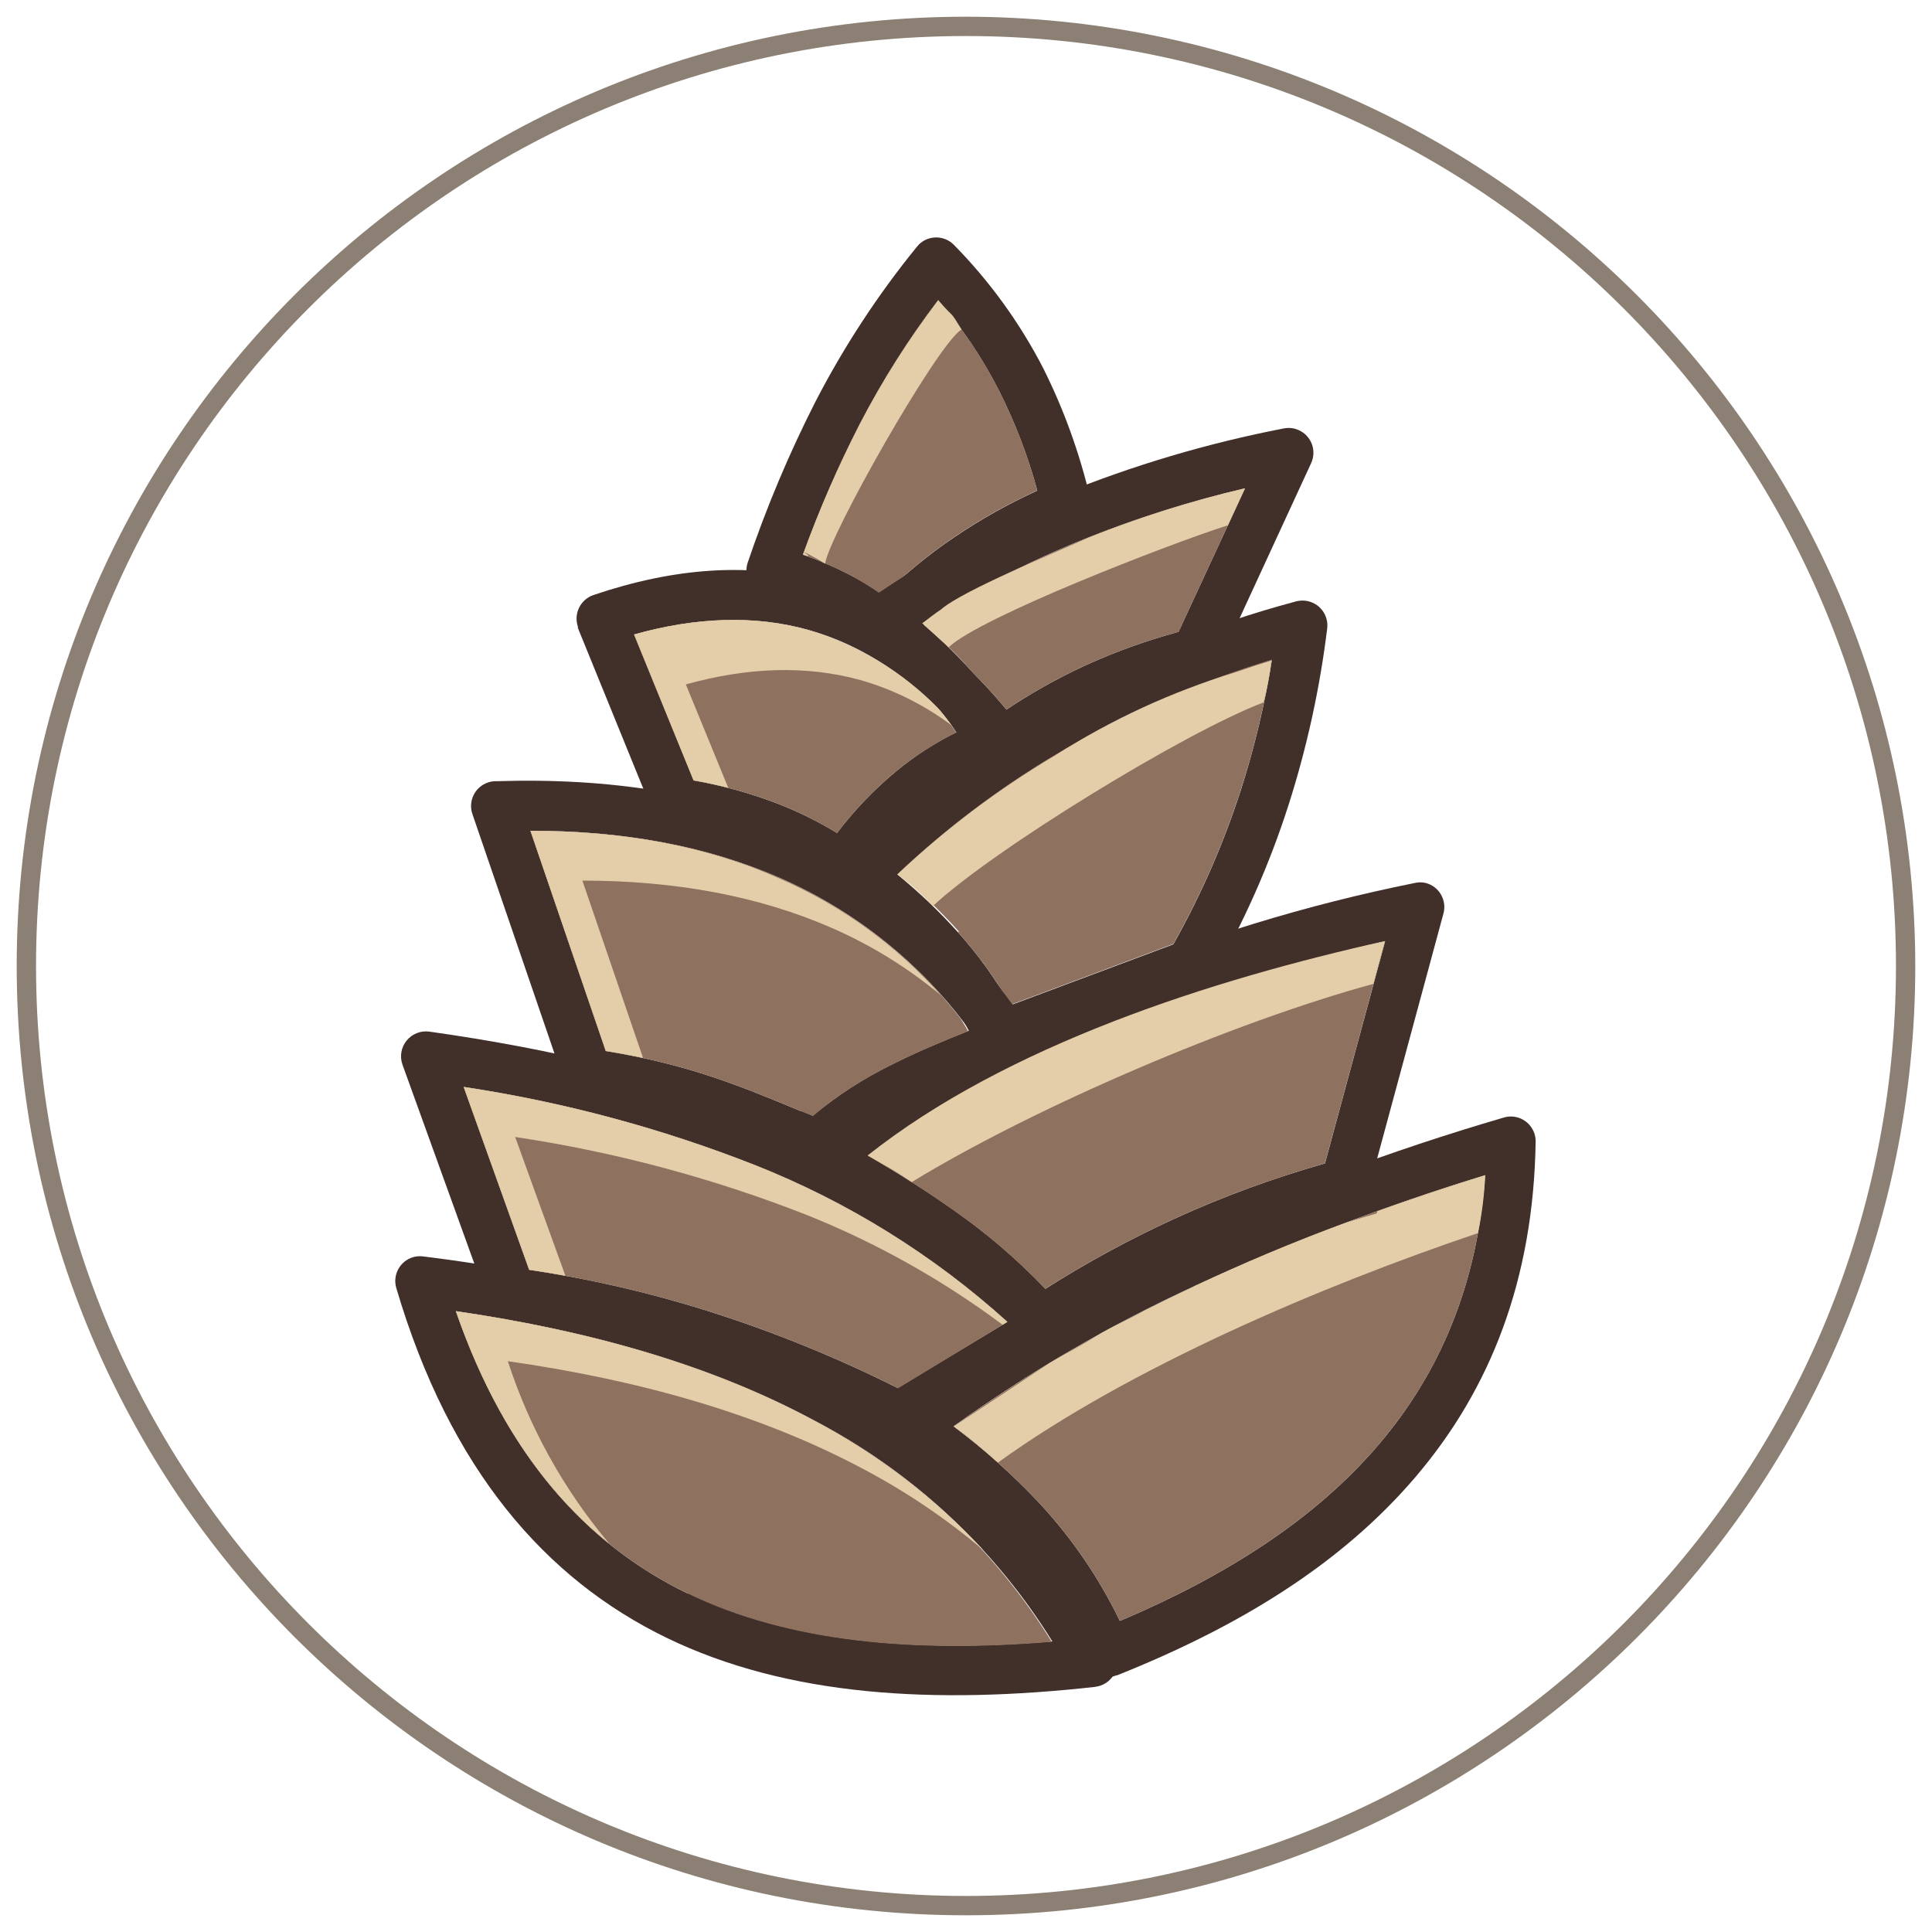
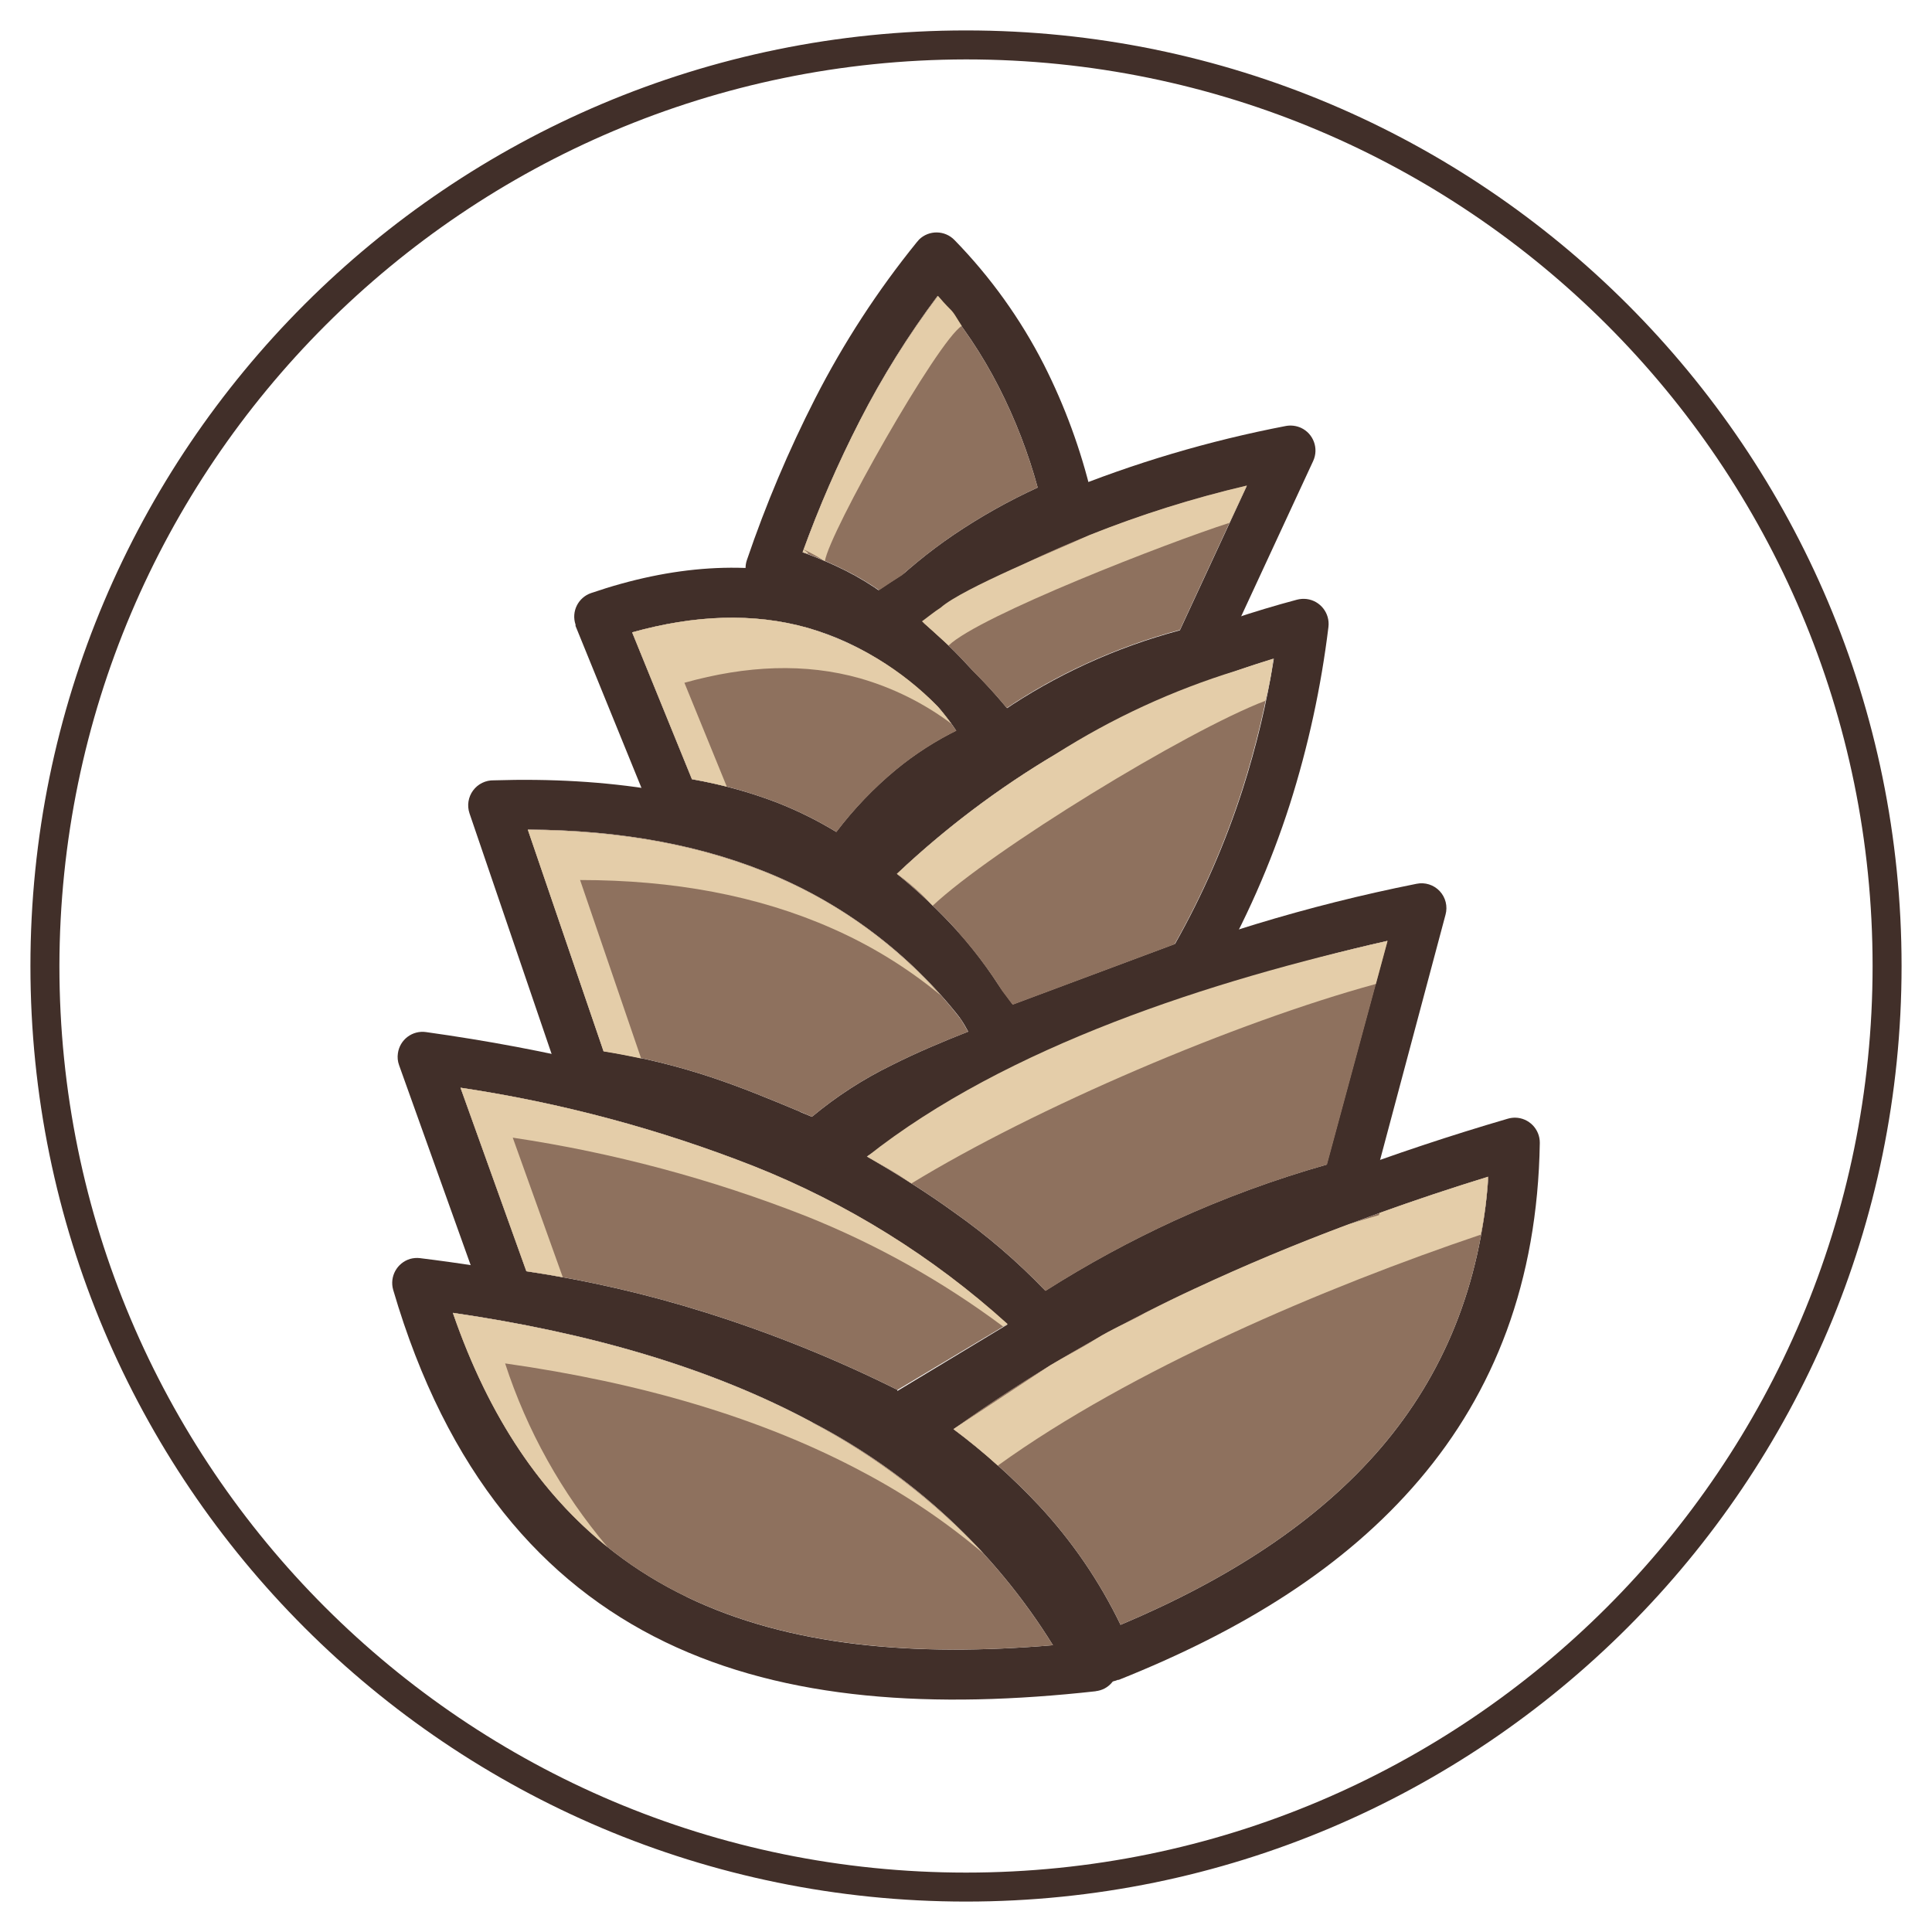
<svg xmlns="http://www.w3.org/2000/svg" viewBox="0 0 200 200">
  <defs>
-     <style>.cls-1{fill:#8c8074;}.cls-2{fill:#412f29;}.cls-3{fill:#8e715e;}.cls-3,.cls-4{fill-rule:evenodd;}.cls-4{fill:#e4cda9;}</style>
+     <style>.cls-1{fill:#412f29;}.cls-2{fill:#8e715e;}.cls-2,.cls-3{fill-rule:evenodd;}.cls-3{fill:#e4cda9;}</style>
  </defs>
  <g id="Layer_7" data-name="Layer 7">
-     <path class="cls-1" d="M100,3.73A96.27,96.27,0,1,1,3.73,100,96.27,96.27,0,0,1,100,3.73m0-2A98.27,98.27,0,1,0,198.27,100,98.39,98.39,0,0,0,100,1.73Z" />
-     <path class="cls-2" d="M113.42,174.62c-16.65,1.85-31.88,1-44.4-5.07s-22.44-17.38-28-36.23a2.57,2.57,0,0,1,1.75-3.18,2.54,2.54,0,0,1,1-.08h0c16.19,2,30.67,5.88,42.79,12.39s22.07,15.81,28.78,28.42a2.55,2.55,0,0,1-2,3.75Zm-42.17-9.7c10.57,5.1,23.47,6.18,37.69,5A63.6,63.6,0,0,0,84.19,147c-10.52-5.65-23-9.23-37-11.27,5.19,15,13.53,24.16,24,29.23" />
-     <path class="cls-2" d="M98.72,147.66a68.73,68.73,0,0,1,8.81,7.87,49.74,49.74,0,0,1,8.4,12.27c11-4.66,20.25-10.56,26.81-18.28,6.29-7.39,10.2-16.51,11-27.86a236.27,236.27,0,0,0-30.14,11.5,151.28,151.28,0,0,0-24.9,14.5m5,11.37a73,73,0,0,0-10.85-9.28h0a2.51,2.51,0,0,1-.52-.51,2.57,2.57,0,0,1,.46-3.6,153.5,153.5,0,0,1,28.59-17.12,247.89,247.89,0,0,1,34.29-12.83h0a2.47,2.47,0,0,1,.77-.11,2.57,2.57,0,0,1,2.53,2.59c-.22,14.32-4.7,25.63-12.39,34.67s-18.23,15.51-30.94,20.59l-.08,0a2.58,2.58,0,0,1-3.37-1.36A45,45,0,0,0,103.77,159" />
-     <path class="cls-2" d="M92.92,143.69l11.36-6.85A86.38,86.38,0,0,0,78.1,120.59,138.83,138.83,0,0,0,48,112.52l6.78,18.93a120.06,120.06,0,0,1,18.49,4.26,133.67,133.67,0,0,1,19.7,8m16.89-4.18-15.38,9.27a2.59,2.59,0,0,1-2.56.14,130.41,130.41,0,0,0-20.18-8.31,115.9,115.9,0,0,0-19-4.27,2.57,2.57,0,0,1-2.25-1.71L41.66,110.2h0a2.58,2.58,0,0,1,2.77-3.41c12.53,1.77,24.53,4.53,35.6,9a90.4,90.4,0,0,1,30.14,19.55,2.55,2.55,0,0,1-.36,4.14" />
-     <path class="cls-2" d="M89.82,119.61c3.11,1.8,6.13,3.69,9,5.73a62.51,62.51,0,0,1,9.4,8.08,111.46,111.46,0,0,1,13.3-7.23,108.38,108.38,0,0,1,15.64-5.75l6.23-23a165.82,165.82,0,0,0-27.61,8.78,178.24,178.24,0,0,0-25.95,13.41m6,9.91A123.54,123.54,0,0,0,83.67,122a2.52,2.52,0,0,1-1-.88,2.58,2.58,0,0,1,.75-3.56,185.33,185.33,0,0,1,30.36-16.15,173.6,173.6,0,0,1,32.66-10h0a2.45,2.45,0,0,1,1.17,0,2.57,2.57,0,0,1,1.82,3.14l-7.71,28.49a2.57,2.57,0,0,1-1.82,1.83,102.5,102.5,0,0,0-16.27,5.84,106.65,106.65,0,0,0-14.45,8.06h0a2.56,2.56,0,0,1-3.37-.47,55.22,55.22,0,0,0-10-8.92" />
-     <path class="cls-2" d="M83.57,120.84,81,119.76c-6.26-2.61-11.64-4.85-20.55-6.14a2.56,2.56,0,0,1-2.09-1.76L48.91,84.29A2.57,2.57,0,0,1,50.52,81a2.5,2.5,0,0,1,.89-.13c11.66-.37,22.24,1.25,31.48,5.32a53.92,53.92,0,0,1,23.64,20.27,2.58,2.58,0,0,1-.72,3.56,2.81,2.81,0,0,1-.58.28,109.51,109.51,0,0,0-10.57,4.46,34.13,34.13,0,0,0-8.23,5.58,2.58,2.58,0,0,1-2.86.47M82.94,115l1.2.5a40.65,40.65,0,0,1,8.2-5.31c2.54-1.28,5.24-2.42,8.06-3.53A48.36,48.36,0,0,0,80.82,90.92C73.18,87.56,64.48,86,54.91,86l7.8,22.8c8.63,1.4,14,3.65,20.23,6.24m22.29-4.69-3-1a2.56,2.56,0,0,0,3,1" />
-     <path class="cls-2" d="M92.89,90.52a56.83,56.83,0,0,1,6.29,6,43,43,0,0,1,5.43,7.54l16.85-6.3a86.68,86.68,0,0,0,7-16,91.85,91.85,0,0,0,3.21-13.44,103.48,103.48,0,0,0-20.7,8.85,92.3,92.3,0,0,0-18,13.3m2.45,9.42a54.28,54.28,0,0,0-7.89-7.17h0a1.86,1.86,0,0,1-.26-.23,2.56,2.56,0,0,1,0-3.63,98.39,98.39,0,0,1,21.2-16.16,111.29,111.29,0,0,1,25.68-10.44,2.66,2.66,0,0,1,1-.07,2.57,2.57,0,0,1,2.24,2.87,99.94,99.94,0,0,1-4,18.27,91.28,91.28,0,0,1-7.81,17.67,2.56,2.56,0,0,1-1.37,1.19l-19.65,7.35a2.57,2.57,0,0,1-3.4-1.21,37.29,37.29,0,0,0-5.73-8.44" />
-     <path class="cls-2" d="M71.8,80.79a46.92,46.92,0,0,1,8.54,2.34,38.94,38.94,0,0,1,6.31,3.1,38.41,38.41,0,0,1,6.13-6.4,31.89,31.89,0,0,1,6.54-4.18c-4.84-5.49-10.06-8.87-15.6-10.43S72,63.89,65.64,65.68Zm6.71,7.13a42.54,42.54,0,0,0-8.93-2.29h0a2.55,2.55,0,0,1-2-1.57L59.82,65h0a.58.58,0,0,0,0-.14,2.58,2.58,0,0,1,1.61-3.26c8.34-2.83,16.28-3.45,23.72-1.35S99.31,67.1,105.42,75a2.4,2.4,0,0,1,.52.89,2.57,2.57,0,0,1-1.6,3.27A26.75,26.75,0,0,0,96,83.79a34.76,34.76,0,0,0-6.58,7.33l-.09.14a2.57,2.57,0,0,1-3.59.57,31.61,31.61,0,0,0-7.26-3.91" />
-     <path class="cls-2" d="M95.47,64.54a51.71,51.71,0,0,1,4.47,4.25,34.58,34.58,0,0,1,3.84,4.94,59.53,59.53,0,0,1,8.54-4.83A62.15,62.15,0,0,1,122,65.41l6.88-14.85A114.69,114.69,0,0,0,111.76,56a99.74,99.74,0,0,0-16.29,8.5m.71,7.73a53.13,53.13,0,0,0-6.59-5.88h0a2.71,2.71,0,0,1-.55-.57,2.57,2.57,0,0,1,.64-3.57,105,105,0,0,1,20.13-11,123.42,123.42,0,0,1,23.09-6.86h0a2.53,2.53,0,0,1,1.57.19,2.56,2.56,0,0,1,1.26,3.4L126.2,68.6a2.56,2.56,0,0,1-1.75,1.49,57.13,57.13,0,0,0-10,3.48,54.78,54.78,0,0,0-9.86,5.87,2.5,2.5,0,0,1-.54.35,2.57,2.57,0,0,1-3.43-1.2,26.1,26.1,0,0,0-4.44-6.32" />
-     <path class="cls-2" d="M83.15,57.42a38.38,38.38,0,0,1,4.52,1.93,27.38,27.38,0,0,1,3.77,2.29,51,51,0,0,1,7.31-6,58.84,58.84,0,0,1,8.63-4.85,54.41,54.41,0,0,0-3.94-10.3,46.78,46.78,0,0,0-6.32-9.42A88.12,88.12,0,0,0,89,43.91a115.57,115.57,0,0,0-5.88,13.51m2.18,6.51a38,38,0,0,0-6.22-2.45h0l-.08,0a2.56,2.56,0,0,1-1.59-3.26,125.55,125.55,0,0,1,7-16.63,93,93,0,0,1,10.47-16,3.23,3.23,0,0,1,.25-.29,2.57,2.57,0,0,1,3.63.06A52.55,52.55,0,0,1,108,38.13a61.34,61.34,0,0,1,4.84,13.37,2.58,2.58,0,0,1-1.47,3.12,55.45,55.45,0,0,0-9.76,5.24,46.55,46.55,0,0,0-8.09,7h0a2.56,2.56,0,0,1-3.63.15,20.37,20.37,0,0,0-4.58-3.09" />
-     <path class="cls-3" d="M84.19,147c-10.52-5.64-23-9.23-37-11.27,5.19,15,13.53,24.16,24,29.23s23.47,6.18,37.69,5A63.6,63.6,0,0,0,84.19,147" />
-     <path class="cls-3" d="M123.62,133.16a151.28,151.28,0,0,0-24.9,14.5,68.73,68.73,0,0,1,8.81,7.87,49.74,49.74,0,0,1,8.4,12.27c11-4.66,20.25-10.56,26.81-18.28,6.29-7.39,10.2-16.5,11-27.86a236.85,236.85,0,0,0-30.14,11.5" />
-     <path class="cls-3" d="M108.21,133.42a111.46,111.46,0,0,1,13.3-7.23,108.38,108.38,0,0,1,15.64-5.75l6.23-23a167.17,167.17,0,0,0-27.62,8.78,178.65,178.65,0,0,0-25.94,13.41c3.11,1.8,6.13,3.69,9,5.73a62.51,62.51,0,0,1,9.4,8.08" />
-     <path class="cls-3" d="M104.28,136.84A86.38,86.38,0,0,0,78.1,120.59,138.83,138.83,0,0,0,48,112.52l6.78,18.93a121.24,121.24,0,0,1,18.49,4.26,133.67,133.67,0,0,1,19.7,8Z" />
-     <path class="cls-3" d="M84.14,115.52a40.65,40.65,0,0,1,8.2-5.31c2.48-1.25,5.12-2.37,7.88-3.46-.24-.43-.49-.86-.75-1.28A48.17,48.17,0,0,0,80.82,90.92C73.18,87.56,64.48,86,54.91,86l7.8,22.8c8.63,1.4,14,3.65,20.23,6.24Z" />
-     <path class="cls-3" d="M99.18,96.52a43.66,43.66,0,0,1,4.53,6c.37.47.73.94,1.09,1.43l16.66-6.23a86,86,0,0,0,7-16,91.85,91.85,0,0,0,3.21-13.44,103.48,103.48,0,0,0-20.7,8.85,92.3,92.3,0,0,0-18,13.3,56.83,56.83,0,0,1,6.29,6" />
-     <path class="cls-3" d="M86.65,86.24a38.1,38.1,0,0,1,6.13-6.41,32.15,32.15,0,0,1,6.22-4,27.72,27.72,0,0,0-1.91-2.51,31.21,31.21,0,0,0-13.38-8.07c-5.62-1.59-11.67-1.33-18.07.46L71.8,80.79a46.92,46.92,0,0,1,8.54,2.34,38.17,38.17,0,0,1,6.31,3.11" />
-     <path class="cls-3" d="M99.94,68.79c.28.3.54.6.8.89,1.17,1.16,2.32,2.41,3.45,3.77a59.27,59.27,0,0,1,8.13-4.55A62.15,62.15,0,0,1,122,65.41l6.88-14.85A114.69,114.69,0,0,0,111.76,56a100.89,100.89,0,0,0-15.11,7.75c-.34.3-.66.6-1,.91a50.5,50.5,0,0,1,4.28,4.09" />
-     <path class="cls-3" d="M93.49,59.71a52.45,52.45,0,0,1,5.26-4.09,58.84,58.84,0,0,1,8.63-4.85,54.41,54.41,0,0,0-3.94-10.3,46.78,46.78,0,0,0-6.32-9.42A88.12,88.12,0,0,0,89,43.91a115.57,115.57,0,0,0-5.88,13.51,38.38,38.38,0,0,1,4.52,1.93,28.59,28.59,0,0,1,3.34,2c.82-.56,1.65-1.1,2.48-1.63" />
-     <path class="cls-4" d="M84.19,147c-10.52-5.64-23-9.23-37-11.27,3.77,10.88,9.19,18.69,15.9,24.09a56.32,56.32,0,0,1-10.52-18.91c14,2,26.47,5.62,37,11.27a69.17,69.17,0,0,1,12.26,8.32A66.4,66.4,0,0,0,84.19,147" />
-     <path class="cls-4" d="M123.62,133.16q-2.66,1.25-5.23,2.55c-1.63.93-3.44,1.67-5,2.66s-3.19,1.8-4.74,2.73h0l-9.92,6.56a57.15,57.15,0,0,1,4.57,3.75C117,141.52,137,133.05,153,127.65a37.56,37.56,0,0,0,.75-6q-5.72,1.77-11.17,3.73l-.06.23c-1,.29-2.06.6-3.08.92-5.5,2-10.79,4.25-15.83,6.62" />
-     <path class="cls-4" d="M142.17,101.85l1.2-4.43c-18,4-39.19,10.81-53.55,22.19,2.15,1.26,2.53,1.4,4.56,2.76,12.76-7.79,33.34-16.58,47.79-20.52" />
-     <path class="cls-4" d="M104.28,136.84A86.38,86.38,0,0,0,78.1,120.59,138.83,138.83,0,0,0,48,112.52l6.78,18.93c1.25.18,2.49.39,3.75.62L53.33,117.7a139,139,0,0,1,30.15,8.06,89.68,89.68,0,0,1,20.31,11.38Z" />
-     <path class="cls-4" d="M97.36,103a47.75,47.75,0,0,0-16.54-12C73.18,87.56,64.48,86,54.91,86l7.8,22.8c1.36.22,2.64.46,3.86.72L60.29,91.16c9.57,0,18.27,1.58,25.91,4.94A47.09,47.09,0,0,1,97.36,103" />
-     <path class="cls-4" d="M130.81,72.71a31.9,31.9,0,0,0,.81-4.34c-1.28.4-2.53.81-3.78,1.24a75.64,75.64,0,0,0-18.63,8.6A92.64,92.64,0,0,0,92.89,90.52a24.68,24.68,0,0,1,3.68,3.28c6.09-5.73,26.07-18,34.24-21.09" />
-     <path class="cls-4" d="M98.5,75.07c-.44-.6-.91-1.19-1.41-1.78a31.21,31.21,0,0,0-13.38-8.07c-5.62-1.59-11.67-1.33-18.07.46L71.8,80.79c1.23.21,2.42.47,3.59.77L71,70.85c6.4-1.78,12.45-2,18.07-.45a29,29,0,0,1,9.41,4.67" />
-     <path class="cls-4" d="M98.21,67c3.22-3.08,22.65-10.62,28.91-12.63l1.77-3.83a114,114,0,0,0-16.21,5.11c-3.16,1.45-13.05,5.47-15.29,7.46-.58.36-1.35,1-1.92,1.41Z" />
-     <path class="cls-4" d="M99.53,34.09c-1.3-2.13-.65-1-2.41-3A88.12,88.12,0,0,0,89,43.91a115.57,115.57,0,0,0-5.88,13.51c1.62.58-.83-.77.56-.06.6.31,1.17.62,1.73,1,.45-3,11.6-22.67,14.09-24.22" />
+     <path class="cls-1" d="M100,6.15A93.85,93.85,0,1,1,6.15,100,94,94,0,0,1,100,6.15m0-3A96.85,96.85,0,1,0,196.85,100,96.85,96.85,0,0,0,100,3.15Z" />
+     <path class="cls-1" d="M113.5,175.07c-16.75,1.86-32.07,1-44.67-5.1S46.25,152.48,40.7,133.52a2.6,2.6,0,0,1,1.76-3.2,2.64,2.64,0,0,1,1-.08h0c16.28,2,30.84,5.92,43,12.47s22.2,15.9,28.95,28.59a2.58,2.58,0,0,1-1.06,3.49,2.63,2.63,0,0,1-.93.28Zm-42.42-9.76c10.63,5.13,23.61,6.22,37.92,5a63.93,63.93,0,0,0-24.91-23.07c-10.58-5.69-23.15-9.29-37.21-11.34,5.22,15.09,13.61,24.3,24.2,29.4" />
+     <path class="cls-1" d="M98.71,147.94a69,69,0,0,1,8.86,7.93A50,50,0,0,1,116,168.2c11.1-4.68,20.36-10.62,27-18.38,6.33-7.43,10.26-16.61,11.08-28a237.59,237.59,0,0,0-30.32,11.57,152.66,152.66,0,0,0-25.05,14.58m5.08,11.45a72.78,72.78,0,0,0-10.91-9.34h0a2.83,2.83,0,0,1-.53-.51,2.58,2.58,0,0,1,.47-3.62,153.06,153.06,0,0,1,28.76-17.22,248.68,248.68,0,0,1,34.5-12.92h0a2.76,2.76,0,0,1,.77-.11,2.59,2.59,0,0,1,2.55,2.61c-.23,14.41-4.74,25.79-12.47,34.87s-18.34,15.62-31.12,20.72l-.09,0a2.58,2.58,0,0,1-3.39-1.37,45.3,45.3,0,0,0-8.54-13.15" />
+     <path class="cls-1" d="M92.88,144l11.42-6.89A86.87,86.87,0,0,0,78,120.71a139.34,139.34,0,0,0-30.33-8.11l6.82,19a121.46,121.46,0,0,1,18.6,4.28,135.31,135.31,0,0,1,19.82,8m17-4.2L94.4,149.08a2.6,2.6,0,0,1-2.58.13,130.89,130.89,0,0,0-20.3-8.35,116.35,116.35,0,0,0-19.15-4.3,2.57,2.57,0,0,1-2.26-1.72l-8.8-24.58h0a2.49,2.49,0,0,1-.12-1.22,2.57,2.57,0,0,1,2.91-2.2c12.6,1.77,24.68,4.55,35.81,9.08a90.89,90.89,0,0,1,30.32,19.66,2.42,2.42,0,0,1,.52.62,2.59,2.59,0,0,1-.88,3.55" />
+     <path class="cls-1" d="M89.76,119.73c3.13,1.81,6.17,3.71,9,5.76a63.89,63.89,0,0,1,9.46,8.13,112.83,112.83,0,0,1,13.38-7.28,110.83,110.83,0,0,1,15.73-5.78l6.27-23.16a169.11,169.11,0,0,0-27.78,8.83,179.39,179.39,0,0,0-26.1,13.5m6,10a124.22,124.22,0,0,0-12.23-7.52,2.53,2.53,0,0,1-1-.9,2.59,2.59,0,0,1,.75-3.58,186.41,186.41,0,0,1,30.55-16.24,173.93,173.93,0,0,1,32.85-10h0a2.57,2.57,0,0,1,3,3.2L142,123.32a2.59,2.59,0,0,1-1.84,1.84A103.65,103.65,0,0,0,123.79,131a106.41,106.41,0,0,0-14.55,8.11h0a2.59,2.59,0,0,1-3.39-.48,55.46,55.46,0,0,0-10-9" />
+     <path class="cls-1" d="M83.47,121l-2.61-1.08c-6.3-2.62-11.71-4.88-20.68-6.17a2.61,2.61,0,0,1-2.1-1.78L48.6,84.19a2.59,2.59,0,0,1,2.52-3.41c11.73-.37,22.37,1.26,31.67,5.35a54.31,54.31,0,0,1,23.78,20.39,2.57,2.57,0,0,1-1.31,3.87,111,111,0,0,0-10.64,4.49,34,34,0,0,0-8.27,5.61,2.58,2.58,0,0,1-2.88.47m-.63-5.85,1.21.5a40.85,40.85,0,0,1,8.25-5.34c2.55-1.29,5.26-2.43,8.1-3.55A48.67,48.67,0,0,0,80.71,90.87c-7.69-3.38-16.44-4.94-26.07-5l7.84,22.94c8.69,1.41,14.11,3.67,20.36,6.28m22.42-4.72-3-1a2.59,2.59,0,0,0,3,1" />
+     <path class="cls-1" d="M92.85,90.46a56.65,56.65,0,0,1,6.33,6,44.56,44.56,0,0,1,5.46,7.59l17-6.34a86.4,86.4,0,0,0,7-16,93.26,93.26,0,0,0,3.23-13.52A104.44,104.44,0,0,0,111,77.08,93.36,93.36,0,0,0,92.85,90.46m2.46,9.48a54.37,54.37,0,0,0-7.94-7.21h0a3,3,0,0,1-.27-.23,2.58,2.58,0,0,1,0-3.65,98.21,98.21,0,0,1,21.34-16.26,111,111,0,0,1,25.82-10.51,2.73,2.73,0,0,1,1-.07,2.6,2.6,0,0,1,2.26,2.89,101.16,101.16,0,0,1-4,18.38,91.81,91.81,0,0,1-7.86,17.78,2.58,2.58,0,0,1-1.37,1.2l-19.77,7.39a2.59,2.59,0,0,1-3.42-1.22,37.53,37.53,0,0,0-5.77-8.49" />
+     <path class="cls-1" d="M71.63,80.67A46.46,46.46,0,0,1,80.22,83a39.43,39.43,0,0,1,6.35,3.12,38.85,38.85,0,0,1,6.16-6.44,32.58,32.58,0,0,1,6.58-4.21C94.45,70,89.2,66.58,83.62,65s-11.75-1.34-18.18.46Zm6.75,7.18a42.25,42.25,0,0,0-9-2.3h0a2.59,2.59,0,0,1-2-1.59L59.58,64.8h0s0-.09,0-.14a2.58,2.58,0,0,1,1.62-3.27C69.54,58.54,77.52,57.92,85,60s14.3,6.87,20.44,14.8a2.52,2.52,0,0,1,.53.9A2.58,2.58,0,0,1,104.37,79,26.85,26.85,0,0,0,96,83.69a35.26,35.26,0,0,0-6.63,7.38.38.38,0,0,1-.09.13,2.58,2.58,0,0,1-3.61.58,31.37,31.37,0,0,0-7.3-3.93" />
+     <path class="cls-1" d="M95.44,64.32a51,51,0,0,1,4.5,4.29,33.66,33.66,0,0,1,3.86,5,59.73,59.73,0,0,1,8.59-4.85,60.9,60.9,0,0,1,9.75-3.51l6.93-14.95a114.28,114.28,0,0,0-17.24,5.52,100.92,100.92,0,0,0-16.39,8.54m.72,7.79a52.41,52.41,0,0,0-6.64-5.92h0a2.34,2.34,0,0,1-.55-.58A2.58,2.58,0,0,1,89.61,62a105.76,105.76,0,0,1,20.26-11,122.68,122.68,0,0,1,23.23-6.9h0a2.64,2.64,0,0,1,1.58.19,2.59,2.59,0,0,1,1.26,3.43l-9.59,20.69a2.55,2.55,0,0,1-1.75,1.5,57.53,57.53,0,0,0-10.06,3.5,54.56,54.56,0,0,0-9.92,5.91,3,3,0,0,1-.54.35,2.58,2.58,0,0,1-3.45-1.21,26.2,26.2,0,0,0-4.47-6.35" />
+     <path class="cls-1" d="M83.05,57.16a40.49,40.49,0,0,1,4.54,1.94,28.86,28.86,0,0,1,3.8,2.31,51.59,51.59,0,0,1,7.35-6.06,61,61,0,0,1,8.68-4.88,54.35,54.35,0,0,0-4-10.36,47.38,47.38,0,0,0-6.36-9.48A89.76,89.76,0,0,0,89,43.57a117.65,117.65,0,0,0-5.91,13.59m2.2,6.56A38.64,38.64,0,0,0,79,61.24h0l-.08,0a2.57,2.57,0,0,1-1.6-3.27,126.55,126.55,0,0,1,7.07-16.73A92.54,92.54,0,0,1,94.9,25.08a3.23,3.23,0,0,1,.25-.29,2.59,2.59,0,0,1,3.65.05,52.94,52.94,0,0,1,9.27,12.92A61.4,61.4,0,0,1,113,51.21a2.58,2.58,0,0,1-1.49,3.13,55.77,55.77,0,0,0-9.81,5.28,46.68,46.68,0,0,0-8.13,7h0a2.58,2.58,0,0,1-3.65.15,20.43,20.43,0,0,0-4.6-3.1" />
+     <path class="cls-2" d="M84.09,147.25c-10.58-5.69-23.15-9.29-37.21-11.34,5.22,15.09,13.61,24.3,24.2,29.4s23.61,6.22,37.92,5a63.93,63.93,0,0,0-24.91-23.07" />
+     <path class="cls-2" d="M123.76,133.36a152.66,152.66,0,0,0-25.05,14.58,69,69,0,0,1,8.86,7.93A50.27,50.27,0,0,1,116,168.2c11.1-4.68,20.36-10.62,27-18.38,6.33-7.43,10.26-16.61,11.08-28a237.59,237.59,0,0,0-30.32,11.57" />
+     <path class="cls-2" d="M108.26,133.62a112.83,112.83,0,0,1,13.38-7.28,110.83,110.83,0,0,1,15.73-5.78l6.27-23.16a169.11,169.11,0,0,0-27.78,8.83,179.39,179.39,0,0,0-26.1,13.5c3.13,1.81,6.17,3.71,9,5.76a63.89,63.89,0,0,1,9.46,8.13" />
+     <path class="cls-2" d="M104.3,137.06A86.87,86.87,0,0,0,78,120.71a139.34,139.34,0,0,0-30.33-8.11l6.82,19a121.46,121.46,0,0,1,18.6,4.28,135.31,135.31,0,0,1,19.82,8Z" />
+     <path class="cls-2" d="M84.05,115.61a40.85,40.85,0,0,1,8.25-5.34c2.49-1.26,5.15-2.38,7.92-3.47-.24-.44-.5-.87-.76-1.3A48.35,48.35,0,0,0,80.71,90.87c-7.69-3.38-16.44-4.94-26.07-5l7.85,22.94c8.68,1.41,14.1,3.67,20.35,6.28Z" />
+     <path class="cls-2" d="M99.18,96.5a44.76,44.76,0,0,1,4.56,6.07c.37.47.73,1,1.09,1.44l16.76-6.26a86.4,86.4,0,0,0,7-16,93.26,93.26,0,0,0,3.23-13.52A104.44,104.44,0,0,0,111,77.08,93.73,93.73,0,0,0,92.84,90.46a55.9,55.9,0,0,1,6.34,6" />
+     <path class="cls-2" d="M86.57,86.15a38.85,38.85,0,0,1,6.16-6.44A32.35,32.35,0,0,1,99,75.65a28.1,28.1,0,0,0-1.93-2.52A31.26,31.26,0,0,0,83.62,65c-5.66-1.6-11.75-1.34-18.18.46l6.19,15.2A46.67,46.67,0,0,1,80.22,83a39.43,39.43,0,0,1,6.35,3.12" />
+     <path class="cls-2" d="M99.94,68.61c.28.29.54.59.81.89,1.18,1.16,2.33,2.42,3.47,3.79a58.78,58.78,0,0,1,8.17-4.57,60.9,60.9,0,0,1,9.75-3.51l6.93-14.95a114.28,114.28,0,0,0-17.24,5.52,99.74,99.74,0,0,0-15.2,7.79c-.34.3-.67.61-1,.92a51,51,0,0,1,4.3,4.12" />
+     <path class="cls-2" d="M93.45,59.47a54.29,54.29,0,0,1,5.29-4.12,61,61,0,0,1,8.68-4.88,54.35,54.35,0,0,0-4-10.36,47.38,47.38,0,0,0-6.36-9.48A89.76,89.76,0,0,0,89,43.57a117.65,117.65,0,0,0-5.91,13.59,40.49,40.49,0,0,1,4.54,1.94,29.07,29.07,0,0,1,3.37,2c.82-.55,1.65-1.1,2.49-1.63" />
+     <path class="cls-3" d="M84.09,147.25c-10.58-5.69-23.15-9.29-37.21-11.34,3.79,11,9.24,18.8,16,24.23a56.52,56.52,0,0,1-10.59-19c14.06,2,26.63,5.65,37.21,11.34a69.38,69.38,0,0,1,12.33,8.36,66.44,66.44,0,0,0-17.74-13.57" />
+     <path class="cls-3" d="M123.76,133.36q-2.67,1.24-5.25,2.57c-1.65.93-3.47,1.67-5.05,2.67s-3.21,1.81-4.77,2.75h0l-10,6.59a58,58,0,0,1,4.6,3.78c13.79-9.95,33.89-18.47,50-23.91a37.8,37.8,0,0,0,.75-6q-5.75,1.78-11.23,3.75l-.07.23c-1,.3-2.07.6-3.09.93q-8.31,3.09-15.93,6.66" />
+     <path class="cls-3" d="M142.43,101.86l1.21-4.46c-18.13,4.08-39.43,10.88-53.88,22.33,2.16,1.26,2.55,1.4,4.59,2.78,12.83-7.84,33.53-16.68,48.08-20.65" />
+     <path class="cls-3" d="M104.3,137.06A86.87,86.87,0,0,0,78,120.71a139.34,139.34,0,0,0-30.33-8.11l6.82,19c1.25.18,2.51.39,3.77.62l-5.18-14.45a139.34,139.34,0,0,1,30.33,8.11,89.89,89.89,0,0,1,20.43,11.44Z" />
+     <path class="cls-3" d="M97.34,103a48,48,0,0,0-16.63-12.1c-7.69-3.38-16.44-4.94-26.07-5l7.84,22.94c1.37.22,2.66.47,3.89.73L60.05,91.1c9.63,0,18.38,1.6,26.07,5A47.9,47.9,0,0,1,97.34,103" />
+     <path class="cls-3" d="M131,72.54a31.9,31.9,0,0,0,.81-4.36c-1.28.4-2.55.81-3.8,1.24a76.9,76.9,0,0,0-18.74,8.65A93.43,93.43,0,0,0,92.85,90.46a25,25,0,0,1,3.7,3.3C102.68,88,122.77,75.68,131,72.54" />
+     <path class="cls-3" d="M98.49,74.92c-.45-.6-.92-1.2-1.42-1.79A31.26,31.26,0,0,0,83.62,65c-5.66-1.6-11.75-1.34-18.18.46l6.19,15.2c1.23.22,2.44.48,3.61.78L70.85,70.68c6.43-1.8,12.52-2.06,18.18-.46a29.28,29.28,0,0,1,9.46,4.7" />
+     <path class="cls-3" d="M98.2,66.82c3.24-3.1,22.78-10.68,29.08-12.7l1.79-3.85a113.73,113.73,0,0,0-16.31,5.13c-3.18,1.46-13.13,5.5-15.38,7.5-.59.37-1.36,1-1.94,1.42Z" />
+     <path class="cls-3" d="M99.53,33.69c-1.31-2.14-.66-1-2.43-3.06A89.76,89.76,0,0,0,89,43.57a117.65,117.65,0,0,0-5.91,13.59c1.63.59-.83-.77.56-.06q.9.46,1.74,1c.46-3,11.67-22.81,14.18-24.37" />
  </g>
</svg>
